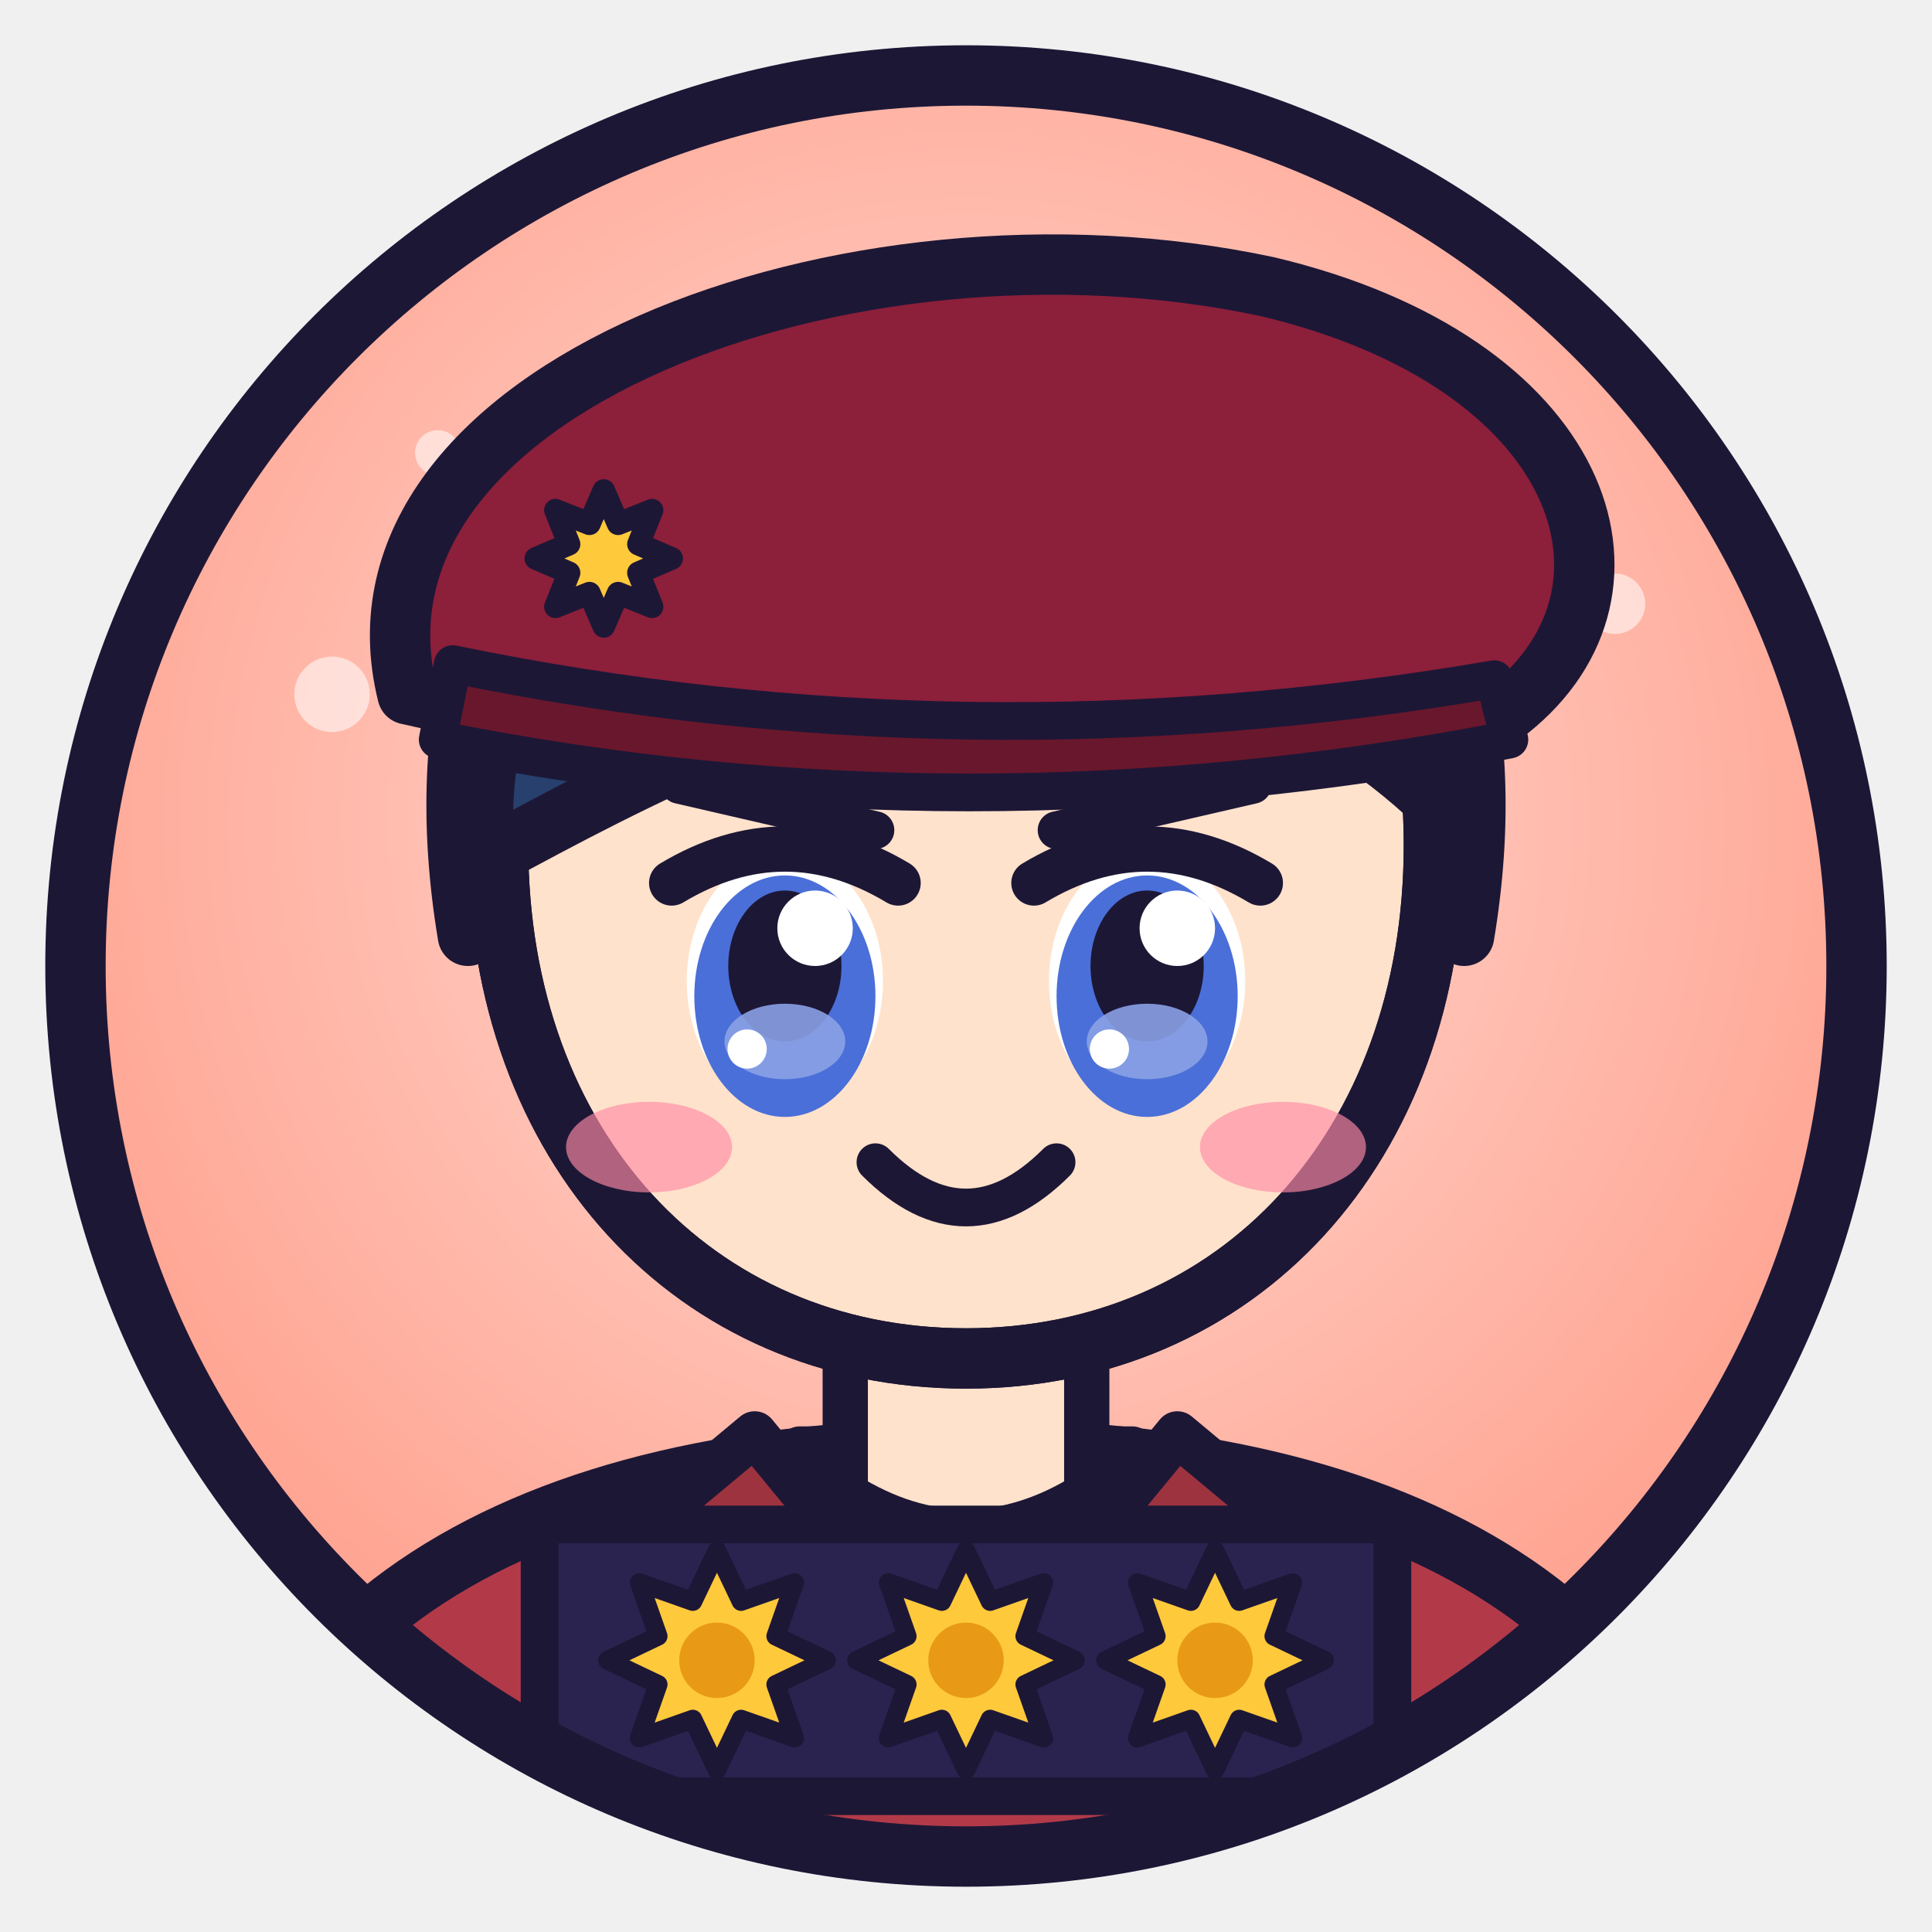
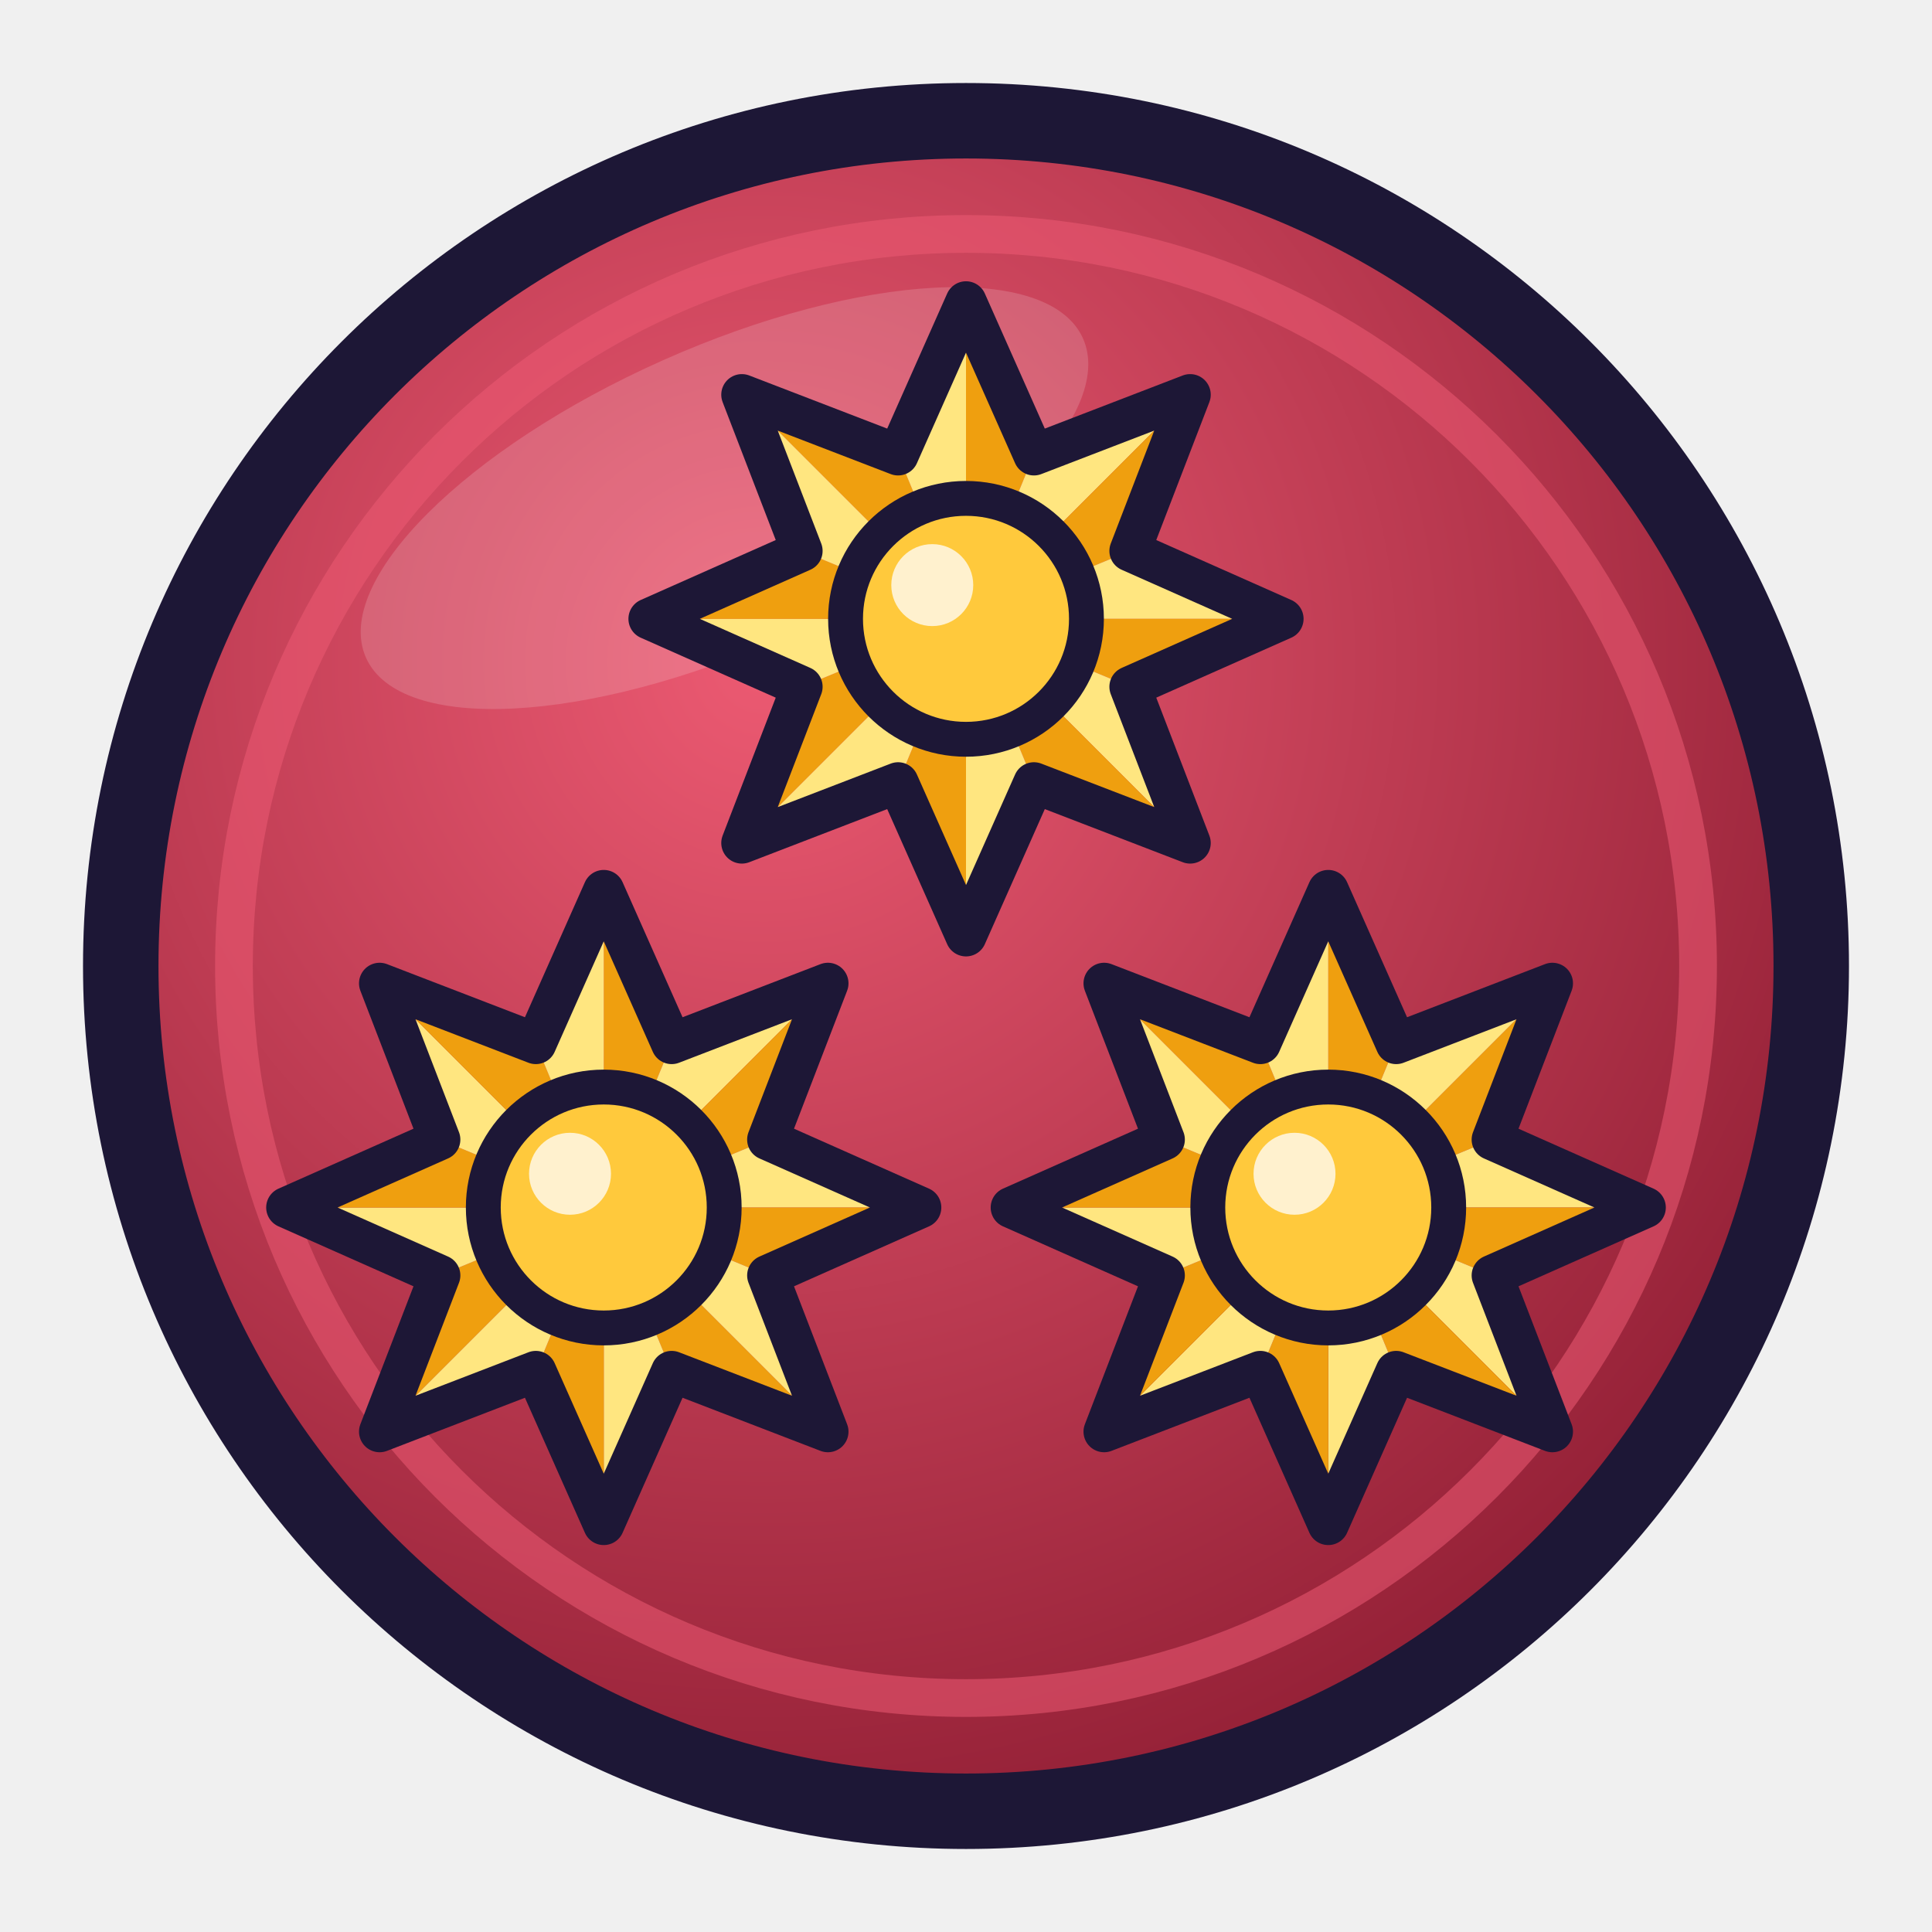
<svg xmlns="http://www.w3.org/2000/svg" width="512" height="512" viewBox="0 0 256 256">
  <defs>
-     <radialGradient id="bg" cx="50%" cy="42%" r="60%">
-       <stop offset="0%" stop-color="#ffe0d8" />
-       <stop offset="100%" stop-color="#ff9d8a" />
+     <radialGradient id="m" cx="0.38" cy="0.32" r="0.75">
+       <stop offset="0" stop-color="#ec5a72" />
+       <stop offset="1" stop-color="#8f1d33" />
    </radialGradient>
-     <clipPath id="disc">
-       <circle cx="128" cy="128" r="118" />
-     </clipPath>
  </defs>
-   <circle cx="128" cy="128" r="118" fill="url(#bg)" />
-   <g opacity="0.55" fill="#ffffff">
-     <circle cx="44" cy="92" r="5" />
-     <circle cx="214" cy="80" r="4" />
-     <circle cx="58" cy="60" r="3" />
-     M 206.0 123.0 L 208.2 129.8 L 215.0 132.0 L 208.2 134.2 L 206.0 141.0 L 203.8 134.2 L 197.0 132.0 L 203.8 129.8 Z
-     M 50.0 133.0 L 51.7 138.3 L 57.0 140.0 L 51.7 141.7 L 50.0 147.0 L 48.3 141.7 L 43.0 140.0 L 48.3 138.3 Z
-   </g>
-   <g clip-path="url(#disc)">
-     <path d="M 26 262 C 30 214 70 192 128 192 C 186 192 226 214 230 262 Z" fill="#b23a48" stroke="#1d1736" stroke-width="8" stroke-linejoin="round" stroke-linecap="round" />
-     <path d="M 106 192 L 128 222 L 150 192 Z" fill="#ffffff" stroke="#1d1736" stroke-width="6" stroke-linejoin="round" stroke-linecap="round" />
-     <path d="M 100 190 L 128 224 L 112 236 L 88 200 Z" fill="#9d333f" stroke="#1d1736" stroke-width="6" stroke-linejoin="round" stroke-linecap="round" />
-     <path d="M 156 190 L 128 224 L 144 236 L 168 200 Z" fill="#9d333f" stroke="#1d1736" stroke-width="6" stroke-linejoin="round" stroke-linecap="round" />
-     <path d="M 112 160 L 112 198 Q 128 208 144 198 L 144 160 Z" fill="#ffe2cb" stroke="#1d1736" stroke-width="6" stroke-linejoin="round" stroke-linecap="round" />
-     <path d="M 114 168 Q 128 182 142 168 L 142 178 Q 128 190 114 178 Z" fill="#f7bfa0" />
-     <path d="M 62 124 C 52 64 94 38 128 38 C 162 38 204 64 194 124 C 190 112 186 104 180 100 L 76 100 C 70 104 66 112 62 124 Z" fill="#27406e" stroke="#1d1736" stroke-width="8" stroke-linejoin="round" stroke-linecap="round" />
-     <defs>
-       <clipPath id="face">
-         <path d="M 66 112 C 66 70 94 48 128 48 C 162 48 190 70 190 112 C 190 152 164 180 128 180 C 92 180 66 152 66 112 Z" />
-       </clipPath>
-     </defs>
-     <path d="M 66 112 C 66 70 94 48 128 48 C 162 48 190 70 190 112 C 190 152 164 180 128 180 C 92 180 66 152 66 112 Z" fill="#ffe2cb" stroke="#1d1736" stroke-width="8" stroke-linejoin="round" stroke-linecap="round" />
-     <g clip-path="url(#face)">
-       <path d="M 168 60 C 200 100 196 160 150 186 L 210 190 L 210 50 Z" fill="#f7bfa0" opacity="0.7" />
-     </g>
-     <path d="M 66 112 C 66 70 94 48 128 48 C 162 48 190 70 190 112 C 190 152 164 180 128 180 C 92 180 66 152 66 112 Z" fill="none" stroke="#1d1736" stroke-width="8" stroke-linejoin="round" stroke-linecap="round" />
-     <ellipse cx="86" cy="152" rx="11" ry="6" fill="#ff8aa4" opacity="0.65" />
-     <ellipse cx="170" cy="152" rx="11" ry="6" fill="#ff8aa4" opacity="0.65" />
-     <ellipse cx="104" cy="130" rx="13" ry="17" fill="#ffffff" />
-     <ellipse cx="104" cy="132" rx="12" ry="16" fill="#4a6fd8" />
-     <ellipse cx="104" cy="128" rx="7.5" ry="10" fill="#1d1736" />
-     <ellipse cx="104" cy="138" rx="8" ry="5" fill="#89a1e6" opacity="0.9" />
-     <circle cx="108" cy="123" r="5" fill="#ffffff" />
-     <circle cx="99" cy="139" r="2.6" fill="#ffffff" />
-     <path d="M 89 117 Q 104 108 119 117" fill="none" stroke="#1d1736" stroke-width="6" stroke-linecap="round" stroke-linejoin="round" />
-     <ellipse cx="152" cy="130" rx="13" ry="17" fill="#ffffff" />
-     <ellipse cx="152" cy="132" rx="12" ry="16" fill="#4a6fd8" />
-     <ellipse cx="152" cy="128" rx="7.5" ry="10" fill="#1d1736" />
-     <ellipse cx="152" cy="138" rx="8" ry="5" fill="#89a1e6" opacity="0.9" />
-     <circle cx="156" cy="123" r="5" fill="#ffffff" />
-     <circle cx="147" cy="139" r="2.6" fill="#ffffff" />
-     <path d="M 137 117 Q 152 108 167 117" fill="none" stroke="#1d1736" stroke-width="6" stroke-linecap="round" stroke-linejoin="round" />
-     <path d="M 64 114 C 62 68 98 46 140 50 C 170 54 192 74 192 108 C 176 92 156 84 130 88 C 106 92 86 102 64 114 Z" fill="#27406e" stroke="#1d1736" stroke-width="8" stroke-linejoin="round" stroke-linecap="round" />
-     <path d="M 90 104 L 116 110" fill="none" stroke="#1d1736" stroke-width="5" stroke-linecap="round" stroke-linejoin="round" />
-     <path d="M 166 104 L 140 110" fill="none" stroke="#1d1736" stroke-width="5" stroke-linecap="round" stroke-linejoin="round" />
-     <path d="M 116 154 Q 128 166 140 154" fill="none" stroke="#1d1736" stroke-width="5" stroke-linecap="round" stroke-linejoin="round" />
-     <path d="M 54 92 C 44 52 112 26 168 38 C 210 48 220 78 200 94 C 158 102 98 102 54 92 Z" fill="#8c1f3a" stroke="#1d1736" stroke-width="8" stroke-linejoin="round" stroke-linecap="round" />
-     <path d="M 60 88 Q 128 102 198 90 L 200 98 Q 128 112 58 98 Z" fill="#69172c" stroke="#1d1736" stroke-width="5" stroke-linejoin="round" stroke-linecap="round" />
-     <path d="M 80.0 65.0 L 81.9 69.4 L 86.4 67.6 L 84.6 72.1 L 89.0 74.0 L 84.6 75.9 L 86.4 80.4 L 81.9 78.6 L 80.0 83.0 L 78.1 78.6 L 73.6 80.4 L 75.4 75.9 L 71.0 74.0 L 75.4 72.1 L 73.6 67.6 L 78.1 69.4 Z" fill="#ffc93c" stroke="#1d1736" stroke-width="3" stroke-linejoin="round" stroke-linecap="round" />
-     <path d="M 71.5 202 L 184.5 202 L 184.5 238 L 71.5 238 Z" fill="#2a2350" stroke="#1d1736" stroke-width="5" stroke-linejoin="round" stroke-linecap="round" />
-     <path d="M 95.0 205.5 L 98.2 212.2 L 105.3 209.7 L 102.8 216.8 L 109.5 220.0 L 102.8 223.2 L 105.3 230.3 L 98.2 227.8 L 95.0 234.5 L 91.8 227.8 L 84.7 230.3 L 87.2 223.2 L 80.5 220.0 L 87.2 216.8 L 84.7 209.7 L 91.8 212.2 Z" fill="#ffc93c" stroke="#1d1736" stroke-width="2.5" stroke-linejoin="round" stroke-linecap="round" />
-     <circle cx="95" cy="220" r="5" fill="#e89a17" />
-     <path d="M 128.0 205.5 L 131.2 212.2 L 138.3 209.7 L 135.8 216.8 L 142.5 220.0 L 135.8 223.2 L 138.3 230.3 L 131.2 227.8 L 128.0 234.5 L 124.8 227.8 L 117.7 230.3 L 120.2 223.2 L 113.5 220.0 L 120.2 216.8 L 117.7 209.7 L 124.8 212.2 Z" fill="#ffc93c" stroke="#1d1736" stroke-width="2.5" stroke-linejoin="round" stroke-linecap="round" />
-     <circle cx="128" cy="220" r="5" fill="#e89a17" />
-     <path d="M 161.0 205.5 L 164.2 212.2 L 171.3 209.7 L 168.8 216.8 L 175.5 220.0 L 168.8 223.2 L 171.3 230.3 L 164.2 227.8 L 161.0 234.5 L 157.8 227.8 L 150.7 230.3 L 153.2 223.2 L 146.5 220.0 L 153.2 216.8 L 150.7 209.7 L 157.8 212.2 Z" fill="#ffc93c" stroke="#1d1736" stroke-width="2.5" stroke-linejoin="round" stroke-linecap="round" />
-     <circle cx="161" cy="220" r="5" fill="#e89a17" />
-   </g>
-   <circle cx="128" cy="128" r="118" fill="none" stroke="#1d1736" stroke-width="8" stroke-linejoin="round" stroke-linecap="round" />
+   <circle cx="128" cy="128" r="112" fill="url(#m)" stroke="#1d1736" stroke-width="10" />
+   <circle cx="128" cy="128" r="97" fill="none" stroke="#ec5a72" stroke-width="5" opacity="0.55" />
+   <ellipse cx="96" cy="66" rx="52" ry="20" transform="rotate(-24 96 66)" fill="#ffffff" opacity="0.16" />
+   <path d="M128 82 L128 40 L137 60.27 Z" fill="#ef9f0f" />
+   <path d="M128 82 L137 60.27 L157.7 52.3 Z" fill="#ffe680" />
+   <path d="M128 82 L157.7 52.3 L149.73 73 Z" fill="#ef9f0f" />
+   <path d="M128 82 L149.73 73 L170 82 Z" fill="#ffe680" />
+   <path d="M128 82 L170 82 L149.73 91 Z" fill="#ef9f0f" />
+   <path d="M128 82 L149.73 91 L157.7 111.7 Z" fill="#ffe680" />
+   <path d="M128 82 L157.7 111.7 L137 103.73 Z" fill="#ef9f0f" />
+   <path d="M128 82 L137 103.73 L128 124 Z" fill="#ffe680" />
+   <path d="M128 82 L128 124 L119 103.73 Z" fill="#ef9f0f" />
+   <path d="M128 82 L119 103.73 L98.3 111.7 Z" fill="#ffe680" />
+   <path d="M128 82 L98.3 111.7 L106.27 91 Z" fill="#ef9f0f" />
+   <path d="M128 82 L106.27 91 L86 82 Z" fill="#ffe680" />
+   <path d="M128 82 L86 82 L106.27 73 Z" fill="#ef9f0f" />
+   <path d="M128 82 L106.27 73 L98.3 52.3 Z" fill="#ffe680" />
+   <path d="M128 82 L98.3 52.3 L119 60.27 Z" fill="#ef9f0f" />
+   <path d="M128 82 L119 60.27 L128 40 Z" fill="#ffe680" />
+   <path d="M128 40 L137 60.27 L157.7 52.3 L149.73 73 L170 82 L149.73 91 L157.7 111.7 L137 103.73 L128 124 L119 103.73 L98.3 111.7 L106.27 91 L86 82 L106.27 73 L98.3 52.3 L119 60.27 Z" fill="none" stroke="#1d1736" stroke-width="5.46" stroke-linejoin="round" stroke-linecap="round" />
+   <circle cx="128" cy="82" r="15.96" fill="#ffc93c" stroke="#1d1736" stroke-width="4.62" />
+   <circle cx="123.53" cy="77.53" r="5.43" fill="#ffffff" opacity="0.75" />
+   <path d="M80 160 L80 118 L89 138.27 Z" fill="#ef9f0f" />
+   <path d="M80 160 L89 138.27 L109.7 130.3 Z" fill="#ffe680" />
+   <path d="M80 160 L109.7 130.3 L101.73 151 Z" fill="#ef9f0f" />
+   <path d="M80 160 L101.73 151 L122 160 Z" fill="#ffe680" />
+   <path d="M80 160 L122 160 L101.73 169 Z" fill="#ef9f0f" />
+   <path d="M80 160 L101.73 169 L109.7 189.7 Z" fill="#ffe680" />
+   <path d="M80 160 L109.7 189.7 L89 181.73 Z" fill="#ef9f0f" />
+   <path d="M80 160 L89 181.73 L80 202 Z" fill="#ffe680" />
+   <path d="M80 160 L80 202 L71 181.73 Z" fill="#ef9f0f" />
+   <path d="M80 160 L71 181.73 L50.3 189.7 Z" fill="#ffe680" />
+   <path d="M80 160 L50.3 189.7 L58.27 169 Z" fill="#ef9f0f" />
+   <path d="M80 160 L58.27 169 L38 160 Z" fill="#ffe680" />
+   <path d="M80 160 L38 160 L58.27 151 Z" fill="#ef9f0f" />
+   <path d="M80 160 L58.27 151 L50.3 130.3 Z" fill="#ffe680" />
+   <path d="M80 160 L50.3 130.3 L71 138.27 Z" fill="#ef9f0f" />
+   <path d="M80 160 L71 138.27 L80 118 Z" fill="#ffe680" />
+   <path d="M80 118 L89 138.27 L109.7 130.3 L101.73 151 L122 160 L101.73 169 L109.7 189.7 L89 181.73 L80 202 L71 181.73 L50.3 189.7 L58.27 169 L38 160 L58.27 151 L50.3 130.3 L71 138.27 Z" fill="none" stroke="#1d1736" stroke-width="5.46" stroke-linejoin="round" stroke-linecap="round" />
+   <circle cx="80" cy="160" r="15.96" fill="#ffc93c" stroke="#1d1736" stroke-width="4.62" />
+   <circle cx="75.53" cy="155.53" r="5.43" fill="#ffffff" opacity="0.75" />
+   <path d="M176 160 L176 118 L185 138.27 Z" fill="#ef9f0f" />
+   <path d="M176 160 L185 138.27 L205.7 130.3 Z" fill="#ffe680" />
+   <path d="M176 160 L205.7 130.3 L197.73 151 Z" fill="#ef9f0f" />
+   <path d="M176 160 L197.73 151 L218 160 Z" fill="#ffe680" />
+   <path d="M176 160 L218 160 L197.73 169 Z" fill="#ef9f0f" />
+   <path d="M176 160 L197.73 169 L205.7 189.7 Z" fill="#ffe680" />
+   <path d="M176 160 L205.7 189.7 L185 181.73 Z" fill="#ef9f0f" />
+   <path d="M176 160 L185 181.73 L176 202 Z" fill="#ffe680" />
+   <path d="M176 160 L176 202 L167 181.73 Z" fill="#ef9f0f" />
+   <path d="M176 160 L167 181.73 L146.3 189.7 Z" fill="#ffe680" />
+   <path d="M176 160 L146.3 189.7 L154.27 169 Z" fill="#ef9f0f" />
+   <path d="M176 160 L154.27 169 L134 160 Z" fill="#ffe680" />
+   <path d="M176 160 L134 160 L154.27 151 Z" fill="#ef9f0f" />
+   <path d="M176 160 L154.27 151 L146.3 130.3 Z" fill="#ffe680" />
+   <path d="M176 160 L146.3 130.3 L167 138.27 Z" fill="#ef9f0f" />
+   <path d="M176 160 L167 138.27 L176 118 Z" fill="#ffe680" />
+   <path d="M176 118 L185 138.27 L205.7 130.3 L197.73 151 L218 160 L197.73 169 L205.7 189.7 L185 181.73 L176 202 L167 181.73 L146.3 189.7 L154.27 169 L134 160 L154.27 151 L146.3 130.3 L167 138.27 Z" fill="none" stroke="#1d1736" stroke-width="5.46" stroke-linejoin="round" stroke-linecap="round" />
+   <circle cx="176" cy="160" r="15.96" fill="#ffc93c" stroke="#1d1736" stroke-width="4.62" />
+   <circle cx="171.53" cy="155.53" r="5.43" fill="#ffffff" opacity="0.75" />
</svg>
